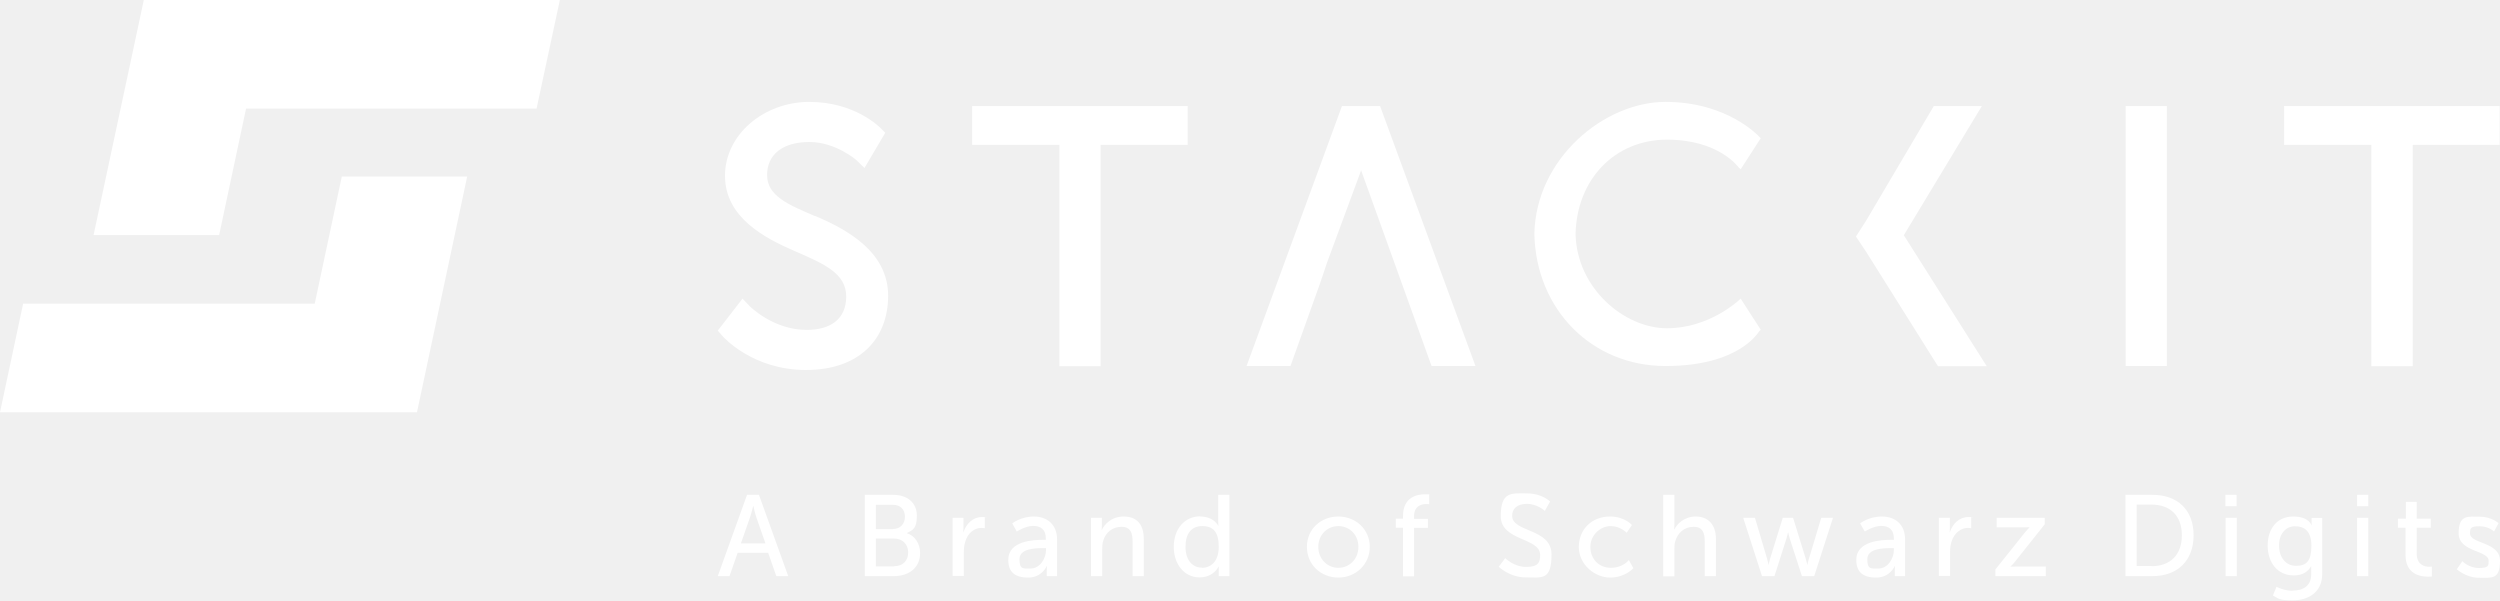
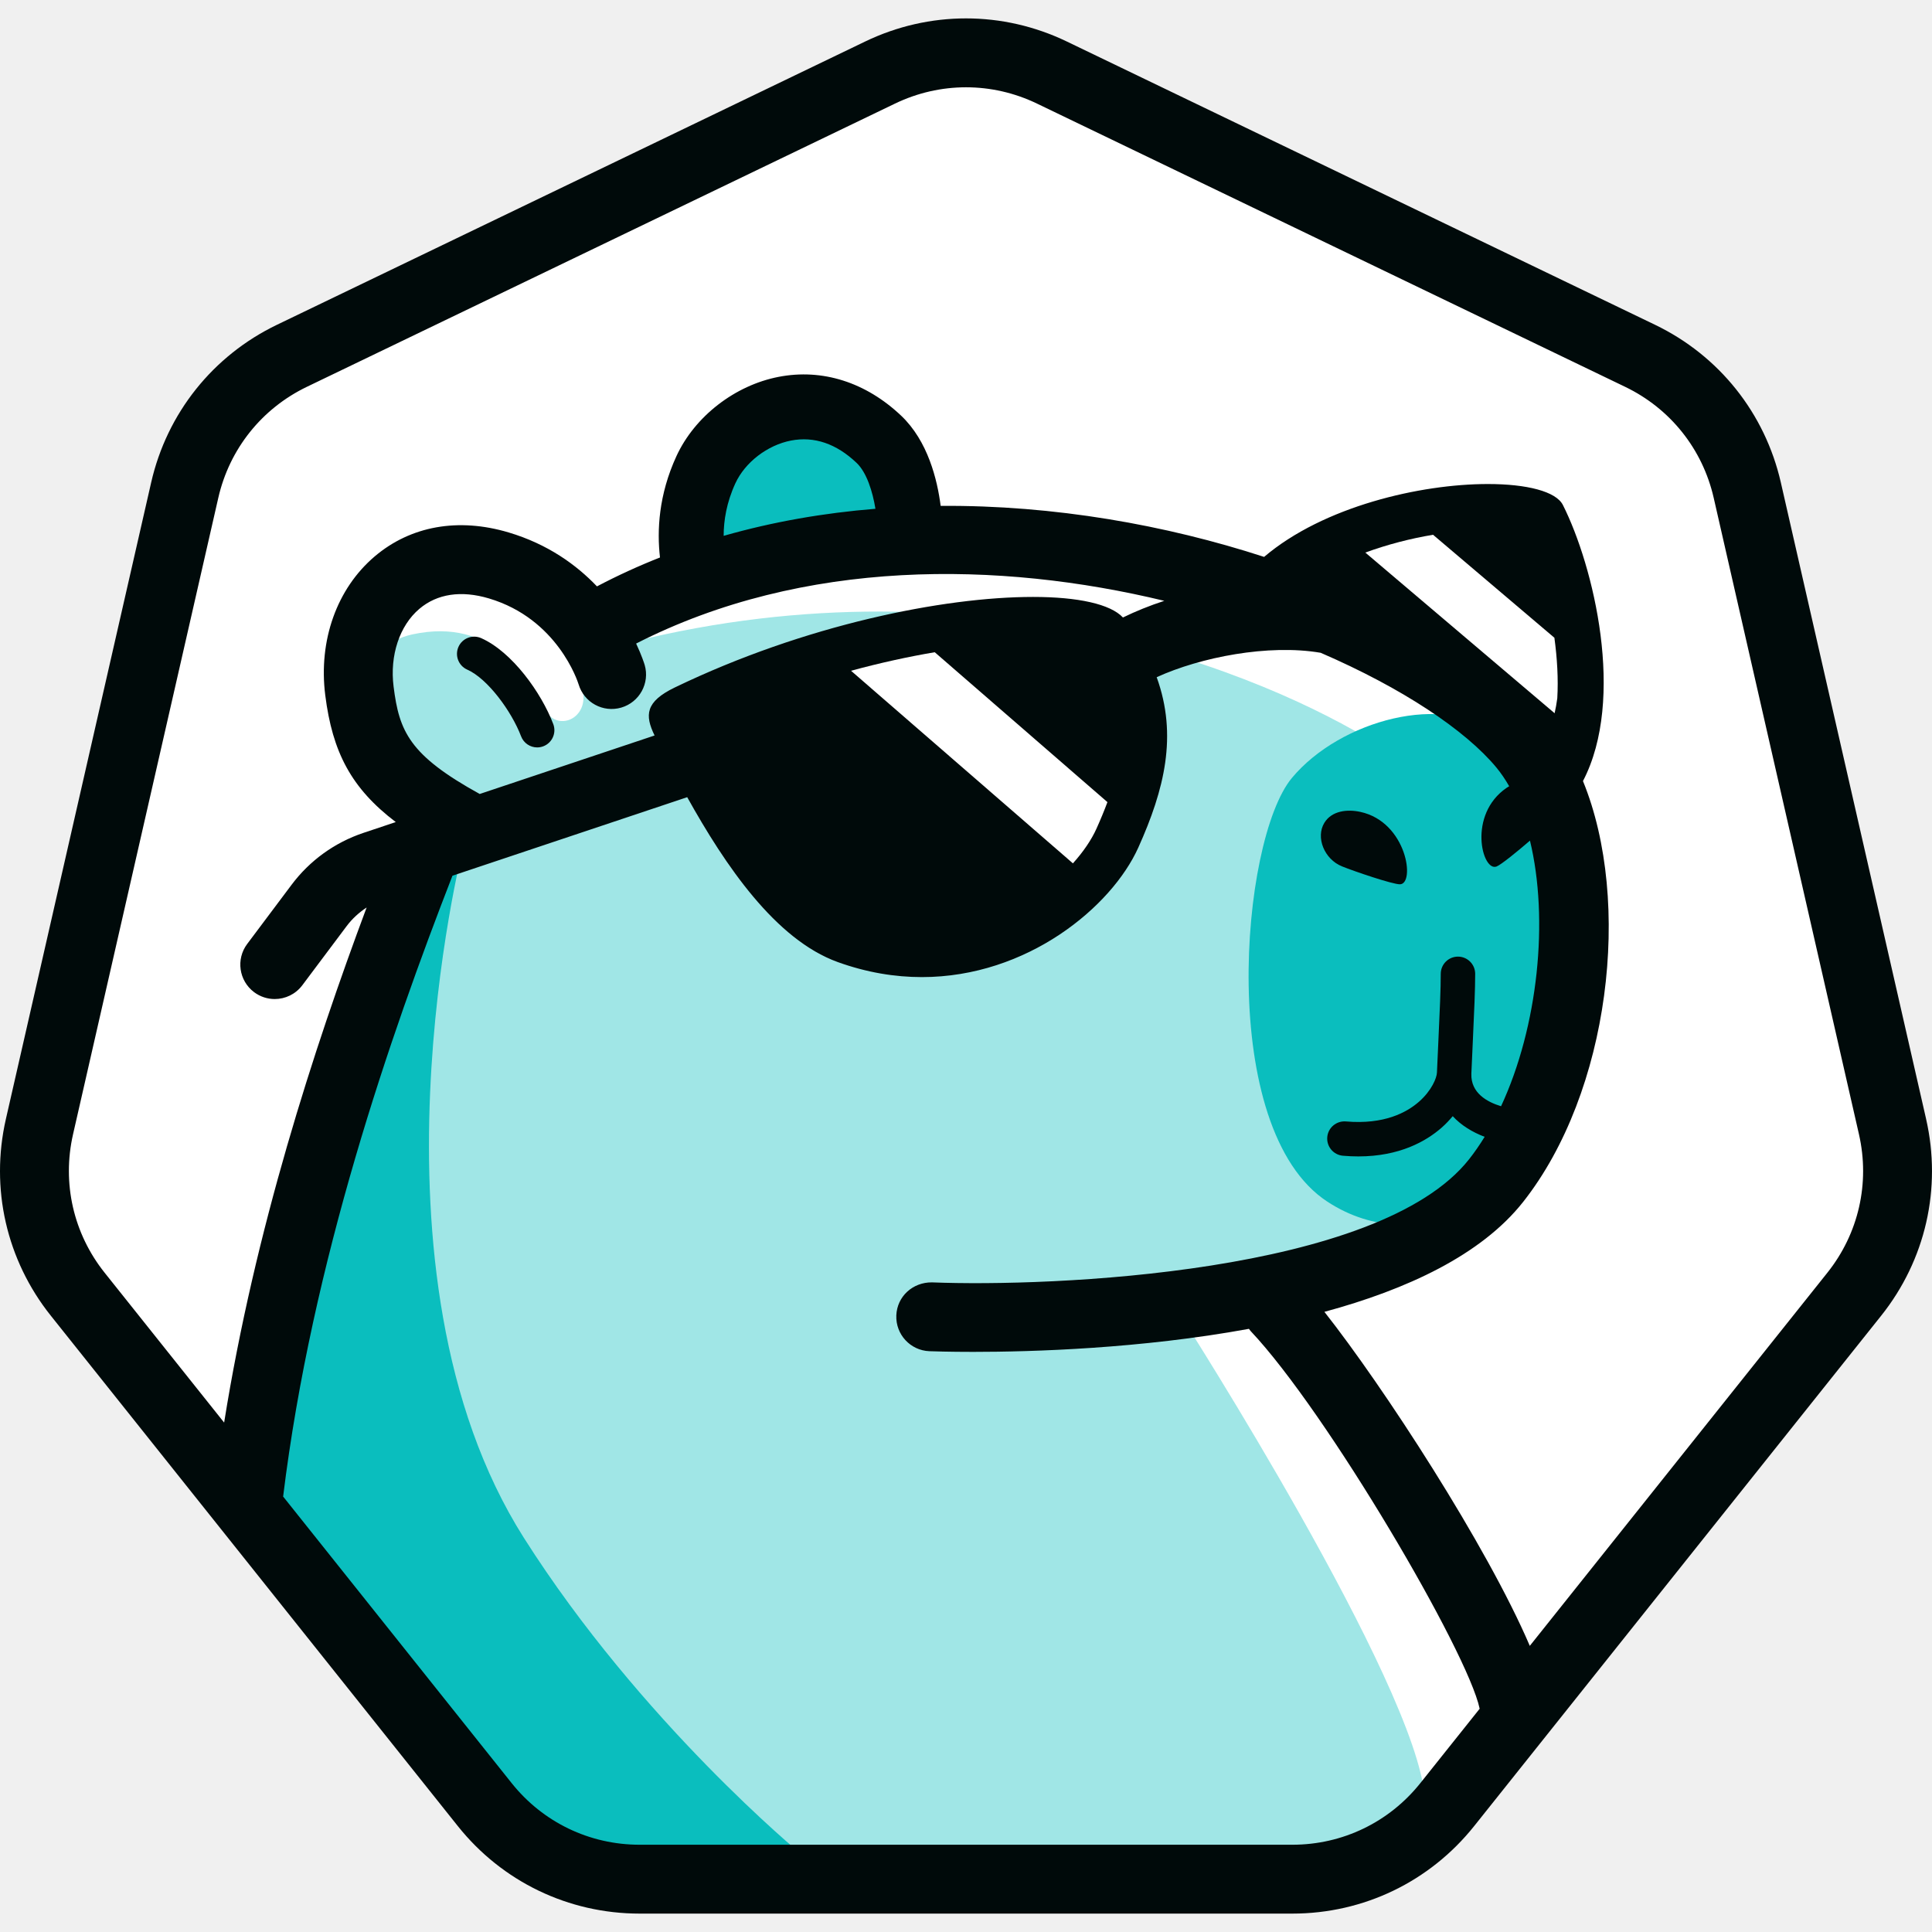
- <svg xmlns="http://www.w3.org/2000/svg" id="Ebene_1" version="1.1" viewBox="0 0 1383.8 332.3">
+ <svg xmlns="http://www.w3.org/2000/svg" id="Ebene_4" viewBox="0 0 500 500">
  <defs>
-     <style>
-       .st0 {
-         fill: #fff;
-       }
-     </style>
+     <style>.cls-1{fill:#0abebe;}.cls-2{fill:#000a0a;}.cls-3{fill:#fff;}.cls-4{fill:#a0e6e6;}</style>
  </defs>
-   <g>
-     <path class="st0" d="M425.3,306h-17l-4.5,12.9h-6.5l16.2-45h6.6l16.2,45h-6.6l-4.5-12.9h0ZM416.9,280.1s-1,4.1-1.8,6.4l-5,14.3h13.6l-5-14.3c-.8-2.3-1.7-6.4-1.7-6.4h-.1Z" />
-     <path class="st0" d="M478.6,273.9h15.8c7.6,0,13.1,4.2,13.1,11.5s-2.2,7.9-5.6,9.7h0c4.7,1.5,7.4,6,7.4,11,0,8.5-6.6,12.8-14.5,12.8h-16.1v-45h0ZM494.3,292.8c4.1,0,6.6-2.9,6.6-6.8s-2.4-6.6-6.8-6.6h-9.3v13.5h9.4ZM495,313.4c4.8,0,7.7-3.1,7.7-7.6s-3.1-7.7-7.8-7.7h-10.1v15.4h10.1Z" />
-     <path class="st0" d="M527.3,286.6h6v5.6c0,1.3-.1,2.4-.1,2.4h.1c1.5-4.7,5.2-8.4,10.2-8.4s1.6.1,1.6.1v6.1s-.8-.2-1.8-.2c-4,0-7.6,2.8-9,7.6-.6,1.9-.8,3.8-.8,5.8v13.2h-6.2v-32.3h0Z" />
-     <path class="st0" d="M577.5,298.8h1.4v-.6c0-5.3-3-7.1-7.1-7.1s-9,3.1-9,3.1l-2.5-4.5s4.7-3.8,12-3.8,12.8,4.5,12.8,12.6v20.4h-5.7v-3.1c0-1.5.1-2.5.1-2.5h-.1s-2.6,6.4-10.3,6.4-11-3.4-11-9.8c0-10.6,14-11.1,19.4-11.1h0ZM570.4,314.7c5.2,0,8.6-5.5,8.6-10.3v-1h-1.6c-4.7,0-13.1.3-13.1,6.1s2,5.2,6.1,5.2h0Z" />
-     <path class="st0" d="M603.9,286.6h6v4.3c0,1.3-.1,2.4-.1,2.4h.1c1.3-2.8,5.1-7.4,12.1-7.4s11.1,4.1,11.1,12.4v20.6h-6.2v-19.2c0-4.5-1-8.1-6.1-8.1s-8.9,3.2-10.2,7.9c-.4,1.3-.5,2.7-.5,4.3v15.1h-6.2v-32.3h0Z" />
-     <path class="st0" d="M664.4,285.9c7.5,0,9.9,5.1,9.9,5.1h.1s-.1-1-.1-2.2v-14.9h6.2v45h-5.9v-3.1c0-1.3,0-2.2,0-2.2h-.1s-2.6,6-10.6,6-14.2-6.9-14.2-16.9,6.1-16.9,14.6-16.9h0ZM665.3,314.3c4.8,0,9.3-3.4,9.3-11.6s-3-11.5-9.1-11.5-9.3,4.2-9.3,11.5,3.8,11.5,9.1,11.5h0Z" />
-     <path class="st0" d="M740.8,285.9c9.6,0,17.4,7.1,17.4,16.8s-7.8,17-17.4,17-17.4-7.1-17.4-17,7.8-16.8,17.4-16.8ZM740.8,314.3c6.1,0,11.1-4.8,11.1-11.6s-5-11.5-11.1-11.5-11.1,4.8-11.1,11.5,5,11.6,11.1,11.6Z" />
-     <path class="st0" d="M776.6,292.1h-4v-5h4v-1.5c0-10.6,8-12,12.1-12s2.4.2,2.4.2v5.3s-.6-.1-1.6-.1c-2.4,0-6.8.8-6.8,6.8v1.4h7.7v5h-7.7v26.8h-6.1v-26.8h0Z" />
-     <path class="st0" d="M833.2,309s4.8,4.8,11.5,4.8,7.8-2.4,7.8-6.6c0-9.8-21.8-7.6-21.8-21.5s6.1-12.6,14.5-12.6,12.8,4.5,12.8,4.5l-2.9,5.2s-4.1-3.9-9.9-3.9-8.2,3-8.2,6.6c0,9.3,21.8,6.8,21.8,21.4s-5.3,12.7-14.3,12.7-14.9-5.9-14.9-5.9l3.6-4.8h0Z" />
-     <path class="st0" d="M891.2,285.9c8.1,0,12.1,4.7,12.1,4.7l-2.9,4.3s-3.4-3.7-8.9-3.7-11.2,4.8-11.2,11.5,4.7,11.6,11.4,11.6,9.9-4.3,9.9-4.3l2.5,4.5s-4.5,5.2-12.9,5.2-17.3-7.2-17.3-16.9,7.1-16.9,17.3-16.9h0Z" />
-     <path class="st0" d="M920.6,273.9h6.2v16.5c0,1.5-.1,2.7-.1,2.7h.1c1.4-3.1,5.5-7.2,11.9-7.2s11.1,4.1,11.1,12.4v20.6h-6.2v-19.2c0-4.5-1-8.1-6.1-8.1s-8.9,3.3-10.2,8c-.4,1.3-.5,2.7-.5,4.3v15.1h-6.2v-45h0Z" />
-     <path class="st0" d="M964.8,286.6h6.6l6.7,22.6c.5,1.7.8,3.4.8,3.4h.1s.3-1.8.8-3.4l7-22.6h5.7l7,22.6c.5,1.7.9,3.4.9,3.4h.1s.2-1.8.8-3.4l6.8-22.6h6.5l-10.4,32.3h-6.8l-6.7-20.7c-.5-1.7-.9-3.5-.9-3.5h-.1s-.4,1.9-.9,3.5l-6.6,20.7h-6.9l-10.4-32.3h0Z" />
-     <path class="st0" d="M1046.9,298.8h1.4v-.6c0-5.3-3-7.1-7.1-7.1s-9,3.1-9,3.1l-2.6-4.5s4.7-3.8,12.1-3.8,12.8,4.5,12.8,12.6v20.4h-5.7v-3.1c0-1.5.1-2.5.1-2.5h-.1s-2.6,6.4-10.3,6.4-11-3.4-11-9.8c0-10.6,14-11.1,19.4-11.1h0ZM1039.7,314.7c5.2,0,8.6-5.5,8.6-10.3v-1h-1.6c-4.7,0-13.1.3-13.1,6.1s2,5.2,6.1,5.2h0Z" />
-     <path class="st0" d="M1073.3,286.6h6v5.6c0,1.3-.1,2.4-.1,2.4h.1c1.5-4.7,5.2-8.4,10.2-8.4s1.6.1,1.6.1v6.1s-.8-.2-1.8-.2c-3.9,0-7.6,2.8-9.1,7.6-.6,1.9-.8,3.8-.8,5.8v13.2h-6.2v-32.3h0Z" />
-     <path class="st0" d="M1104.4,315.3l16.3-20.4c1.4-1.7,2.7-3,2.7-3h0c0-.1-1,0-3.1,0h-15.1v-5.3h26.6v3.6l-16.3,20.5c-1.3,1.7-2.7,2.9-2.7,2.9h0c0,.1,1.1,0,3.2,0h16.4v5.3h-27.9v-3.6h0Z" />
-     <path class="st0" d="M1176.5,273.9h14.9c13.8,0,22.8,8.2,22.8,22.4s-9.1,22.6-22.8,22.6h-14.9v-45ZM1190.9,313.4c10.1,0,16.8-6,16.8-17.1s-6.7-17-16.8-17h-8.2v34h8.2Z" />
-     <path class="st0" d="M1231.8,273.9h6.2v6.3h-6.2v-6.3ZM1231.9,286.6h6.2v32.3h-6.2v-32.3Z" />
-     <path class="st0" d="M1269.1,326.9c5.6,0,10.2-2.5,10.2-9v-2.4c0-1,0-2,0-2h-.1c-1.9,3.2-4.9,5-9.6,5-9,0-14.4-7.2-14.4-16.5s5.2-16.1,14.1-16.1,10.1,4.8,10.1,4.8h.1s0-.5,0-1v-3h5.9v30.9c0,10.6-8.1,14.7-16.3,14.7s-7.9-1.1-11-2.7l2-4.8s4,2.2,8.9,2.2h0ZM1279.4,302.1c0-8.4-4.1-10.8-9.1-10.8s-8.8,4.1-8.8,10.6,3.6,11.3,9.4,11.3,8.5-2.7,8.5-11.1h0Z" />
-     <path class="st0" d="M1304.7,273.9h6.2v6.3h-6.2v-6.3ZM1304.7,286.6h6.2v32.3h-6.2v-32.3Z" />
-     <path class="st0" d="M1331.5,292.1h-4.2v-5h4.4v-9.3h6v9.3h7.8v5h-7.8v14.3c0,6.4,4.5,7.3,6.9,7.3s1.5-.1,1.5-.1v5.5s-.9.1-2.2.1c-4.1,0-12.4-1.3-12.4-12v-15h0Z" />
-     <path class="st0" d="M1362.9,310.6s3.6,3.8,9.2,3.8,5.4-1.4,5.4-4c0-5.9-16.6-4.7-16.6-15.2s5.2-9.2,11.7-9.2,10.4,3.6,10.4,3.6l-2.5,4.6s-2.9-2.9-8-2.9-5.3,1.1-5.3,4c0,5.8,16.6,4.5,16.6,15.1s-4.6,9.4-11.7,9.4-12.2-4.7-12.2-4.7l3-4.4h0Z" />
-   </g>
-   <polygon class="st0" points="538.1 80.2 586.4 80.2 586.4 202.7 609.2 202.7 609.2 80.2 657.4 80.2 657.4 58.7 538.1 58.7 538.1 80.2" />
-   <polygon class="st0" points="1097 58.7 1070.4 58.7 1032.9 122.2 1027.3 130.9 1032.9 139.3 1072.7 202.7 1099.7 202.7 1053.8 130.2 1097 58.7" />
-   <rect class="st0" x="1176.6" y="58.7" width="22.8" height="143.9" />
-   <path class="st0" d="M742.8,58.7l-52.8,143.9h24.3l16.5-46.1,3.8-11.3,18-48.7c.2-.7.5-1.5.8-2.3.3.8.5,1.6.8,2.3l38.2,106.1h24.3l-52.8-143.9h-20.9,0Z" />
-   <path class="st0" d="M451.1,119.6h0c-14.8-6.3-26.5-11.2-26.5-22.7s8.8-18.3,23.4-18.3,26,10,26.1,10.1l4.4,4.3,11.5-19.5-2.6-2.6c-.6-.6-14.3-14.5-39.4-14.5s-46.7,18-46.7,40.9,21.6,34.4,39.1,41.9c15.6,6.8,28,12.1,28,24.9s-9,18.5-21.9,18.5c-18.6,0-31.5-13.1-31.6-13.2l-3.9-4.1-13.7,17.7,2.6,3c.7.8,16.9,18.8,46.2,18.8s45.5-16.9,45.5-41.1-22.5-36.6-40.5-44.2h0ZM450,122.1h0Z" />
-   <polygon class="st0" points="1264.3 58.7 1264.3 80.2 1312.6 80.2 1312.6 202.7 1335.5 202.7 1335.5 80.2 1383.6 80.2 1383.6 58.7 1264.3 58.7" />
-   <polygon class="st0" points="79.6 0 51.8 130.1 121.3 130.1 136.2 60.1 297 60.1 309.9 0 79.6 0" />
-   <polygon class="st0" points="189.2 97.7 174.2 168.1 12.8 168.1 0 228.2 230.8 228.2 258.6 97.7 189.2 97.7" />
-   <path class="st0" d="M962.4,166.3c-.2.1-16.3,15.4-39.7,15.4s-49.9-21.9-50.6-52.2c.7-30.3,21.8-52.2,50.6-52.2s39.5,15.2,39.7,15.4l1.1,1,11.1-17.2-.7-.7c-.7-.8-18.1-19.4-52-19.4s-71.8,31.3-72.6,73.1c.9,41.8,31.8,73.1,72.6,73.1s51.3-18.6,52-19.4l.7-.7-11.1-17.2-1.1,1h0Z" />
+   <path class="cls-3" d="M242.51,11.036L60.528,98.674c-4.733,2.279-8.17,6.59-9.339,11.711L6.242,307.306c-1.169,5.122.058,10.496,3.333,14.604l125.936,157.919c3.275,4.107,8.243,6.499,13.496,6.499h201.986c5.253,0,10.22-2.392,13.496-6.499l125.936-157.919c3.275-4.107,4.502-9.482,3.333-14.604l-44.946-196.921c-1.169-5.122-4.606-9.432-9.339-11.711L257.489,11.036c-4.733-2.279-10.246-2.279-14.979,0Z" />
+   <path class="cls-1" d="M235.512,137.72c0-2.575-.525-16.898-8.074-24.045-17.458-16.53-38.465-5.746-44.747,7.882-5.236,11.359-4.158,21.895-2.175,28.475l54.996-12.312Z" />
+   <path class="cls-4" d="M150.75,178.482c1.852,7.47-6.667,11.359-10.063,4.754-4.097-7.971-13.037-23.569-33.954-19.06-13.518,2.914-15.619,19.122-15.619,19.122l21.237,30.373-37.782,105.69-11.112,79.043,112.604,89.369,171.869-3.21s21.845-4.563,20.785-19.393c-2.091-29.254-62.765-124.078-62.765-124.078l20.002-2.469,48.894-22.718,4.692-81.49s-4.939-30.538-23.212-41.897c-28.709-17.846-102.233-48.894-192.941-26.34,0,0-9.543,4.833-12.635,12.306Z" />
+   <path class="cls-1" d="M119.796,219.619s-27.905,109.534,15.79,178.383c30.291,47.729,71.701,81.786,71.701,81.786l-70.963,2.79-34.681-37.506-37.758-53.349,1.548-24.21,30.62-116.061,7.408-25.682,16.335-6.152Z" />
+   <path class="cls-1" d="M387.194,190.212c-12.976-11.183-40.361-3.872-52.845,11.112-13.445,16.137-19.447,90.9,9.137,109.641,24.236,15.89,51.346-3.436,56.09-13.313,6.926-14.418,14.575-84.206-12.382-107.439Z" />
+   <path class="cls-2" d="M498.472,289.581l-37.59-164.699c-4.099-17.955-15.968-32.839-32.563-40.83L276.112,10.753c-16.592-7.989-35.632-7.989-52.224,0L71.682,84.051c-16.595,7.991-28.465,22.875-32.563,40.83L1.528,289.581c-4.099,17.961.136,36.52,11.62,50.916l105.33,132.084c11.487,14.399,28.636,22.657,47.052,22.657h168.937c18.417,0,35.566-8.258,47.052-22.66l105.33-132.078c11.484-14.399,15.719-32.958,11.62-50.919ZM367.586,461.465c-8.084,10.138-20.154,15.951-33.117,15.951h-168.937c-12.963,0-25.033-5.813-33.117-15.948l-59.14-74.161c7.436-60.815,27.763-119.413,43.817-160.673l60.757-20.324c9.846,17.68,22.846,36.859,38.958,42.672,7.51,2.709,14.817,3.89,21.771,3.89,27.294,0,49.115-18.189,56.016-33.522,6.731-14.96,10.235-28.98,4.754-44.091,11.311-5.181,28.965-8.605,42.344-6.334.026.004.052.002.08.006,21.137,9.14,37.441,20.006,45.479,29.686,1.214,1.462,2.315,3.099,3.326,4.86-.221.133-.445.263-.656.406-10.184,6.949-6.329,21.855-2.599,20.363,1.191-.477,5.349-3.861,8.633-6.696,4.936,20.407,2.112,48.101-7.482,68.741-3.649-1.102-7.816-3.43-7.688-8.338l.384-8.579c.351-7.638.606-13.158.606-17.346,0-2.46-1.996-4.455-4.455-4.455s-4.455,1.996-4.455,4.455c0,3.983-.249,9.416-.595,16.937l-.392,8.633c-.058,1.387-1.372,4.653-4.644,7.524-3.188,2.799-9.039,5.961-18.918,5.105-2.439-.2-4.612,1.601-4.821,4.055-.212,2.451,1.604,4.609,4.055,4.821,1.387.122,2.715.177,3.991.177,10.683,0,17.561-3.939,21.573-7.463,1.094-.96,2.017-1.952,2.851-2.951,2.21,2.397,5.118,4.152,8.261,5.343-1.263,2.048-2.6,3.996-4.026,5.803-23.391,29.657-108.281,33.074-138.984,31.867-4.998-.07-9.059,3.643-9.25,8.557-.191,4.917,3.638,9.059,8.554,9.253.841.032,4.949.177,11.353.177,15.222,0,43.389-.833,71.35-5.964.155.194.28.405.454.589,19.736,20.902,56.172,83.046,59.261,97.726l-15.351,19.248ZM166.837,172.07c-.087-.293-.757-2.441-2.207-5.519,43.403-22.137,94.097-21.342,136.686-11.057-3.809,1.243-7.394,2.701-10.701,4.309-3.22-3.455-11.584-5.32-23.285-5.318h-.004c-23.129,0-59.028,7.207-92.662,23.42-7.674,3.7-7.816,7.178-5.26,12.438l-45.255,15.139c-18.263-10.063-20.831-16.218-22.289-27.799-1.018-8.055,1.537-15.759,6.666-20.111,4.601-3.907,10.84-4.838,18.019-2.698,17.723,5.282,22.956,21.454,23.203,22.248,1.404,4.693,6.329,7.379,11.037,6.002,4.722-1.384,7.434-6.332,6.054-11.055ZM187.282,138.674c.004-3.943.735-8.609,3.036-13.601,2.506-5.436,8.293-9.88,14.399-11.057,5.996-1.146,11.696.783,16.946,5.755,2.643,2.503,4.164,7.424,4.899,11.9-13.252,1.072-26.44,3.334-39.28,7.004ZM472.916,329.387l-77.006,96.56c-11.125-25.973-37.944-67.166-53.153-86.44,21.298-5.772,40.569-14.686,51.434-28.456,22.415-28.415,28.276-77.639,15.48-108.916,11.114-21.304,2.738-55.699-5.191-71.437-1.777-3.524-9.343-5.433-19.416-5.433-17.498,0-42.524,5.787-57.913,18.859-25.375-8.257-54.353-13.425-83.709-13.203-.866-6.801-3.318-16.801-10.229-23.346-9.14-8.656-20.389-12.232-31.676-10.051-11.345,2.187-21.738,10.239-26.472,20.517-4.622,10.028-5.063,19.281-4.26,26.233-5.545,2.19-10.986,4.68-16.312,7.481-5.339-5.593-12.743-10.944-22.863-13.96-13.033-3.884-25.341-1.691-34.634,6.184-9.816,8.325-14.611,21.761-12.821,35.934,1.857,14.731,6.714,24.064,18.247,32.836l-8.326,2.785c-7.472,2.5-13.921,7.153-18.646,13.456l-11.475,15.304c-2.953,3.939-2.152,9.523,1.784,12.476,1.604,1.201,3.478,1.781,5.34,1.781,2.709,0,5.384-1.23,7.136-3.565l11.475-15.307c1.44-1.923,3.205-3.522,5.175-4.825-13.713,36.7-28.965,83.688-36.878,133.308l-30.923-38.778c-8.084-10.132-11.066-23.194-8.18-35.835l37.59-164.699c2.886-12.641,11.24-23.116,22.921-28.74L231.621,26.812c5.839-2.814,12.11-4.221,18.379-4.221s12.54,1.407,18.379,4.221l152.206,73.298c11.681,5.625,20.035,16.099,22.921,28.74l37.59,164.696c2.886,12.644-.096,25.706-8.18,35.841Z" />
+   <path class="cls-2" d="M124.527,165.146c-2.251-.995-4.885.02-5.88,2.271s.023,4.882,2.271,5.88c5.311,2.35,11.493,10.822,13.938,17.259.676,1.781,2.37,2.875,4.165,2.875.525,0,1.062-.093,1.581-.29,2.3-.873,3.458-3.446,2.584-5.746-3.095-8.151-10.686-18.715-18.66-22.248Z" />
+   <path class="cls-2" d="M347.278,224.203c3.2,1.304,13.166,4.68,15.021,4.651,4.016-.058,1.842-16.106-10.231-18.736-3.401-.741-7.414-.309-9.326,2.827-2.295,3.764-.019,9.404,4.535,11.258Z" />
+   <path class="cls-3" d="M402.277,165.053c.717,5.295,1.041,10.64.747,15.661-.191,1.436-.429,2.693-.692,3.869l-48.988-41.579c5.673-2.075,11.675-3.632,17.531-4.605l31.402,26.653Z" />
+   <path class="cls-3" d="M241.909,168.796l44.693,38.793c-.833,2.233-1.78,4.519-2.846,6.886-1.262,2.805-3.334,5.902-6.087,8.96l-57.423-49.841c7.642-2.077,14.932-3.658,21.663-4.798Z" />
</svg>
